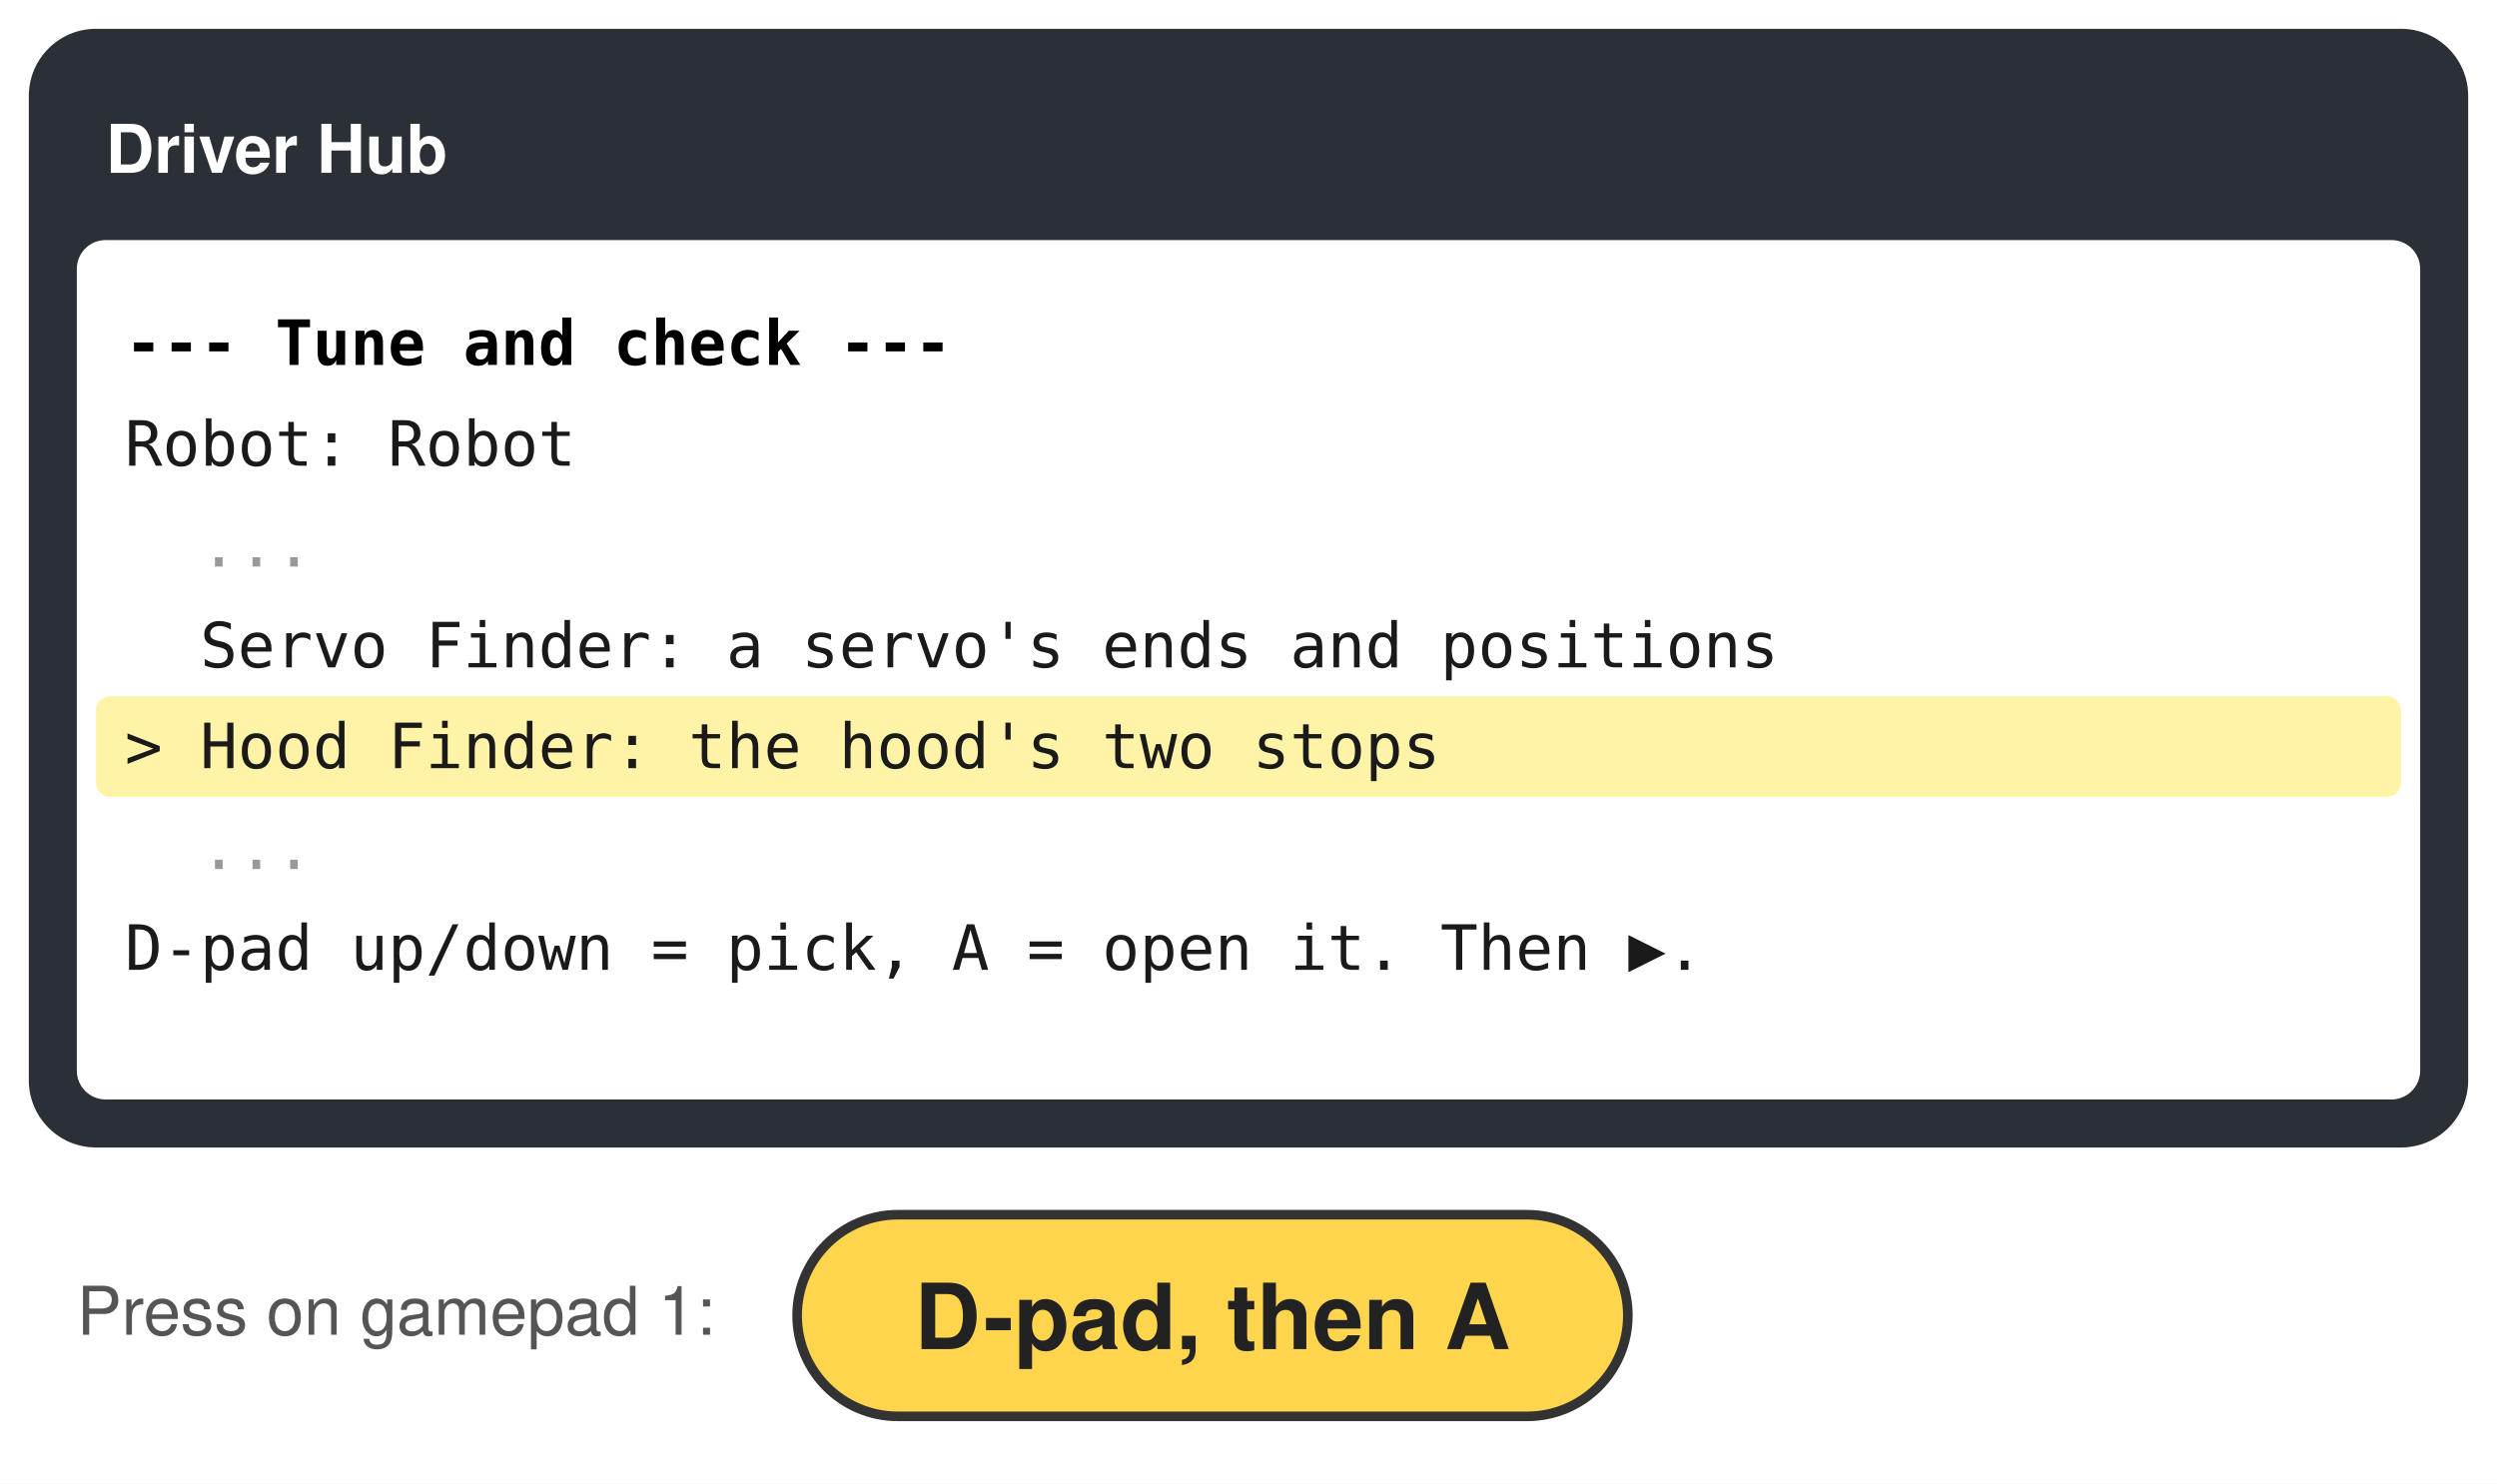
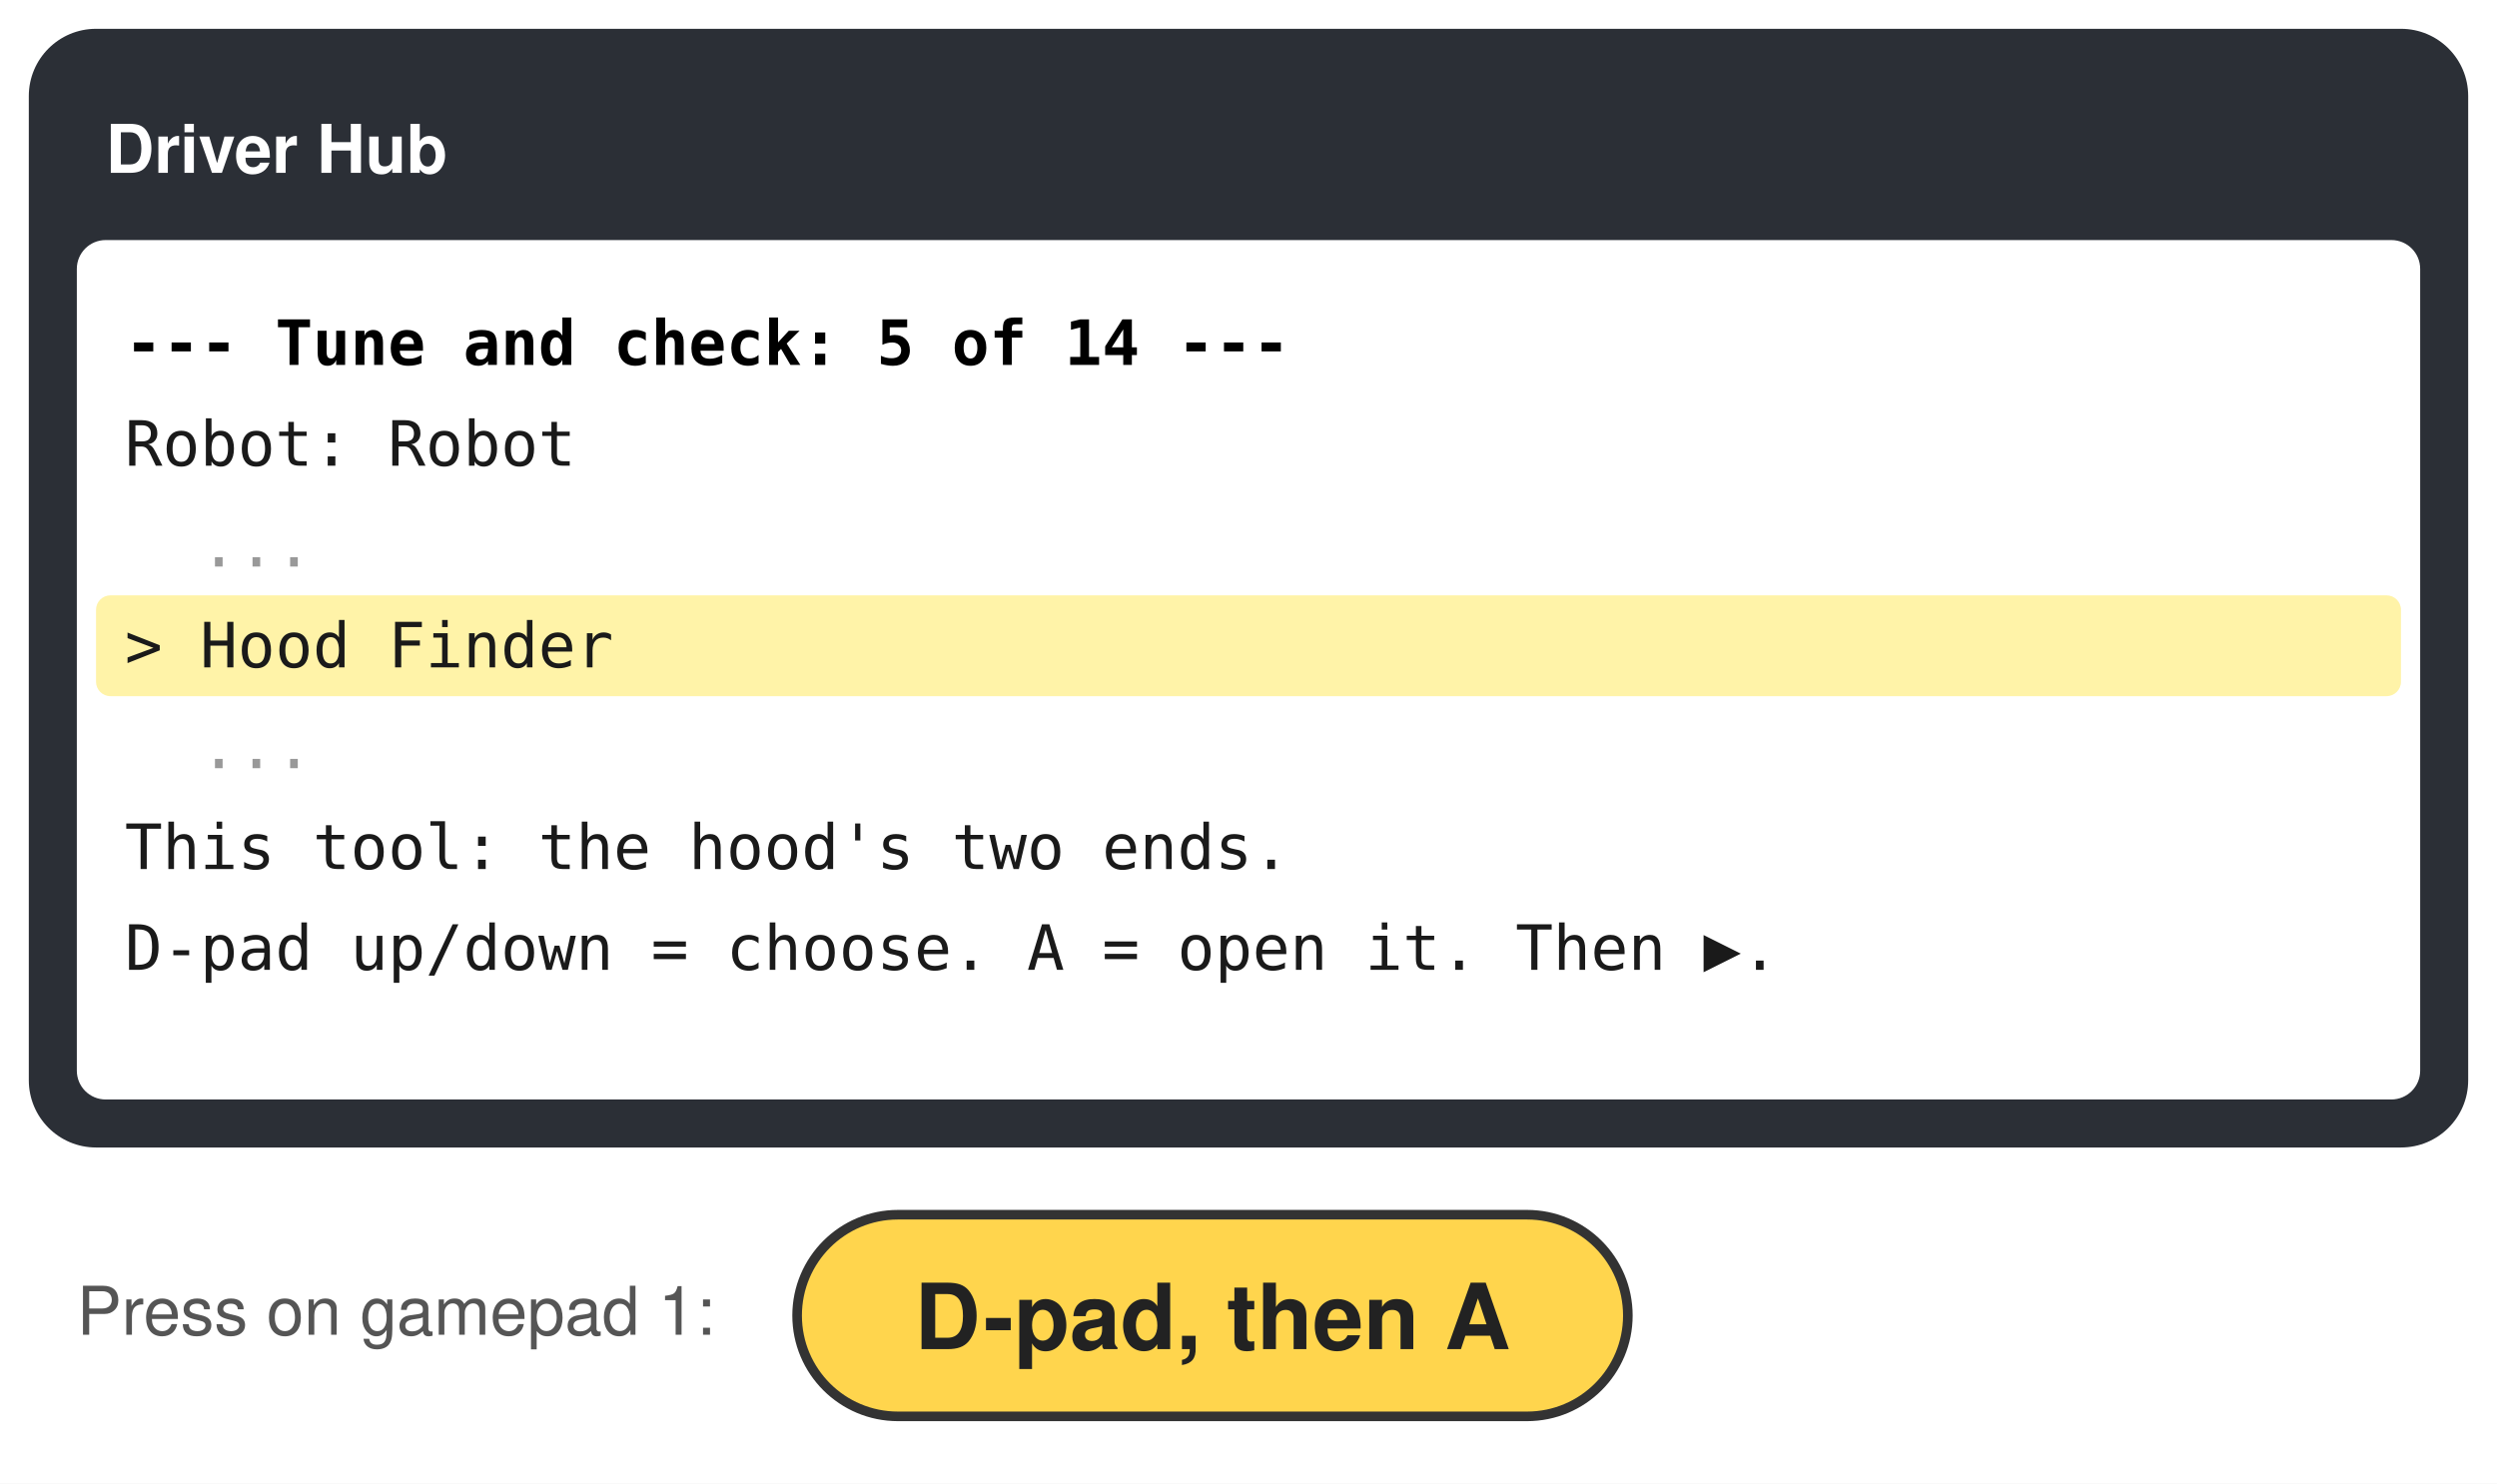
<svg xmlns="http://www.w3.org/2000/svg" viewBox="0 0 520 309" width="520" height="309" font-family="Helvetica, Arial, sans-serif" font-size="15">
  <rect width="520" height="309" fill="#ffffff" />
  <text x="16" y="278" font-size="14" fill="#555">Press on gamepad 1:</text>
  <rect x="166" y="253" width="173" height="42" rx="21" fill="#ffd54d" stroke="#333" stroke-width="2" />
  <text x="252.5" y="281" text-anchor="middle" font-size="19" font-weight="bold" fill="#222">D-pad, then A</text>
  <rect x="6" y="6" width="508" height="233" rx="14" fill="#2b2f36" />
  <text x="22" y="36" fill="#ffffff" font-size="14" font-weight="bold">Driver Hub</text>
  <rect x="16" y="50" width="488" height="179" rx="6" fill="#ffffff" />
-   <text x="26" y="76" font-family="Menlo, Consolas, monospace" font-size="13" font-weight="bold" xml:space="preserve">--- Tune and check ---</text>
+   <text x="26" y="76" font-family="Menlo, Consolas, monospace" font-size="13" font-weight="bold" xml:space="preserve">--- Tune and check: 5 of 14 ---</text>
  <text x="26" y="97" font-family="Menlo, Consolas, monospace" font-size="13" fill="#1a1a1a" xml:space="preserve">Robot: Robot</text>
  <text x="26" y="118" font-family="Menlo, Consolas, monospace" font-size="13" fill="#999" xml:space="preserve">  ...</text>
-   <text x="26" y="139" font-family="Menlo, Consolas, monospace" font-size="13" fill="#1a1a1a" xml:space="preserve">  Servo Finder: a servo's ends and positions</text>
-   <rect x="20" y="145" width="480" height="21" rx="3" fill="#fff3a8" />
-   <text x="26" y="160" font-family="Menlo, Consolas, monospace" font-size="13" fill="#1a1a1a" xml:space="preserve">&gt; Hood Finder: the hood's two stops</text>
-   <text x="26" y="181" font-family="Menlo, Consolas, monospace" font-size="13" fill="#999" xml:space="preserve">  ...</text>
-   <text x="26" y="202" font-family="Menlo, Consolas, monospace" font-size="13" fill="#1a1a1a" xml:space="preserve">D-pad up/down = pick, A = open it. Then ▶.</text>
+   <rect x="20" y="124" width="480" height="21" rx="3" fill="#fff3a8" />
+   <text x="26" y="139" font-family="Menlo, Consolas, monospace" font-size="13" fill="#1a1a1a" xml:space="preserve">&gt; Hood Finder</text>
+   <text x="26" y="160" font-family="Menlo, Consolas, monospace" font-size="13" fill="#999" xml:space="preserve">  ...</text>
+   <text x="26" y="181" font-family="Menlo, Consolas, monospace" font-size="13" fill="#1a1a1a" xml:space="preserve">This tool: the hood's two ends.</text>
+   <text x="26" y="202" font-family="Menlo, Consolas, monospace" font-size="13" fill="#1a1a1a" xml:space="preserve">D-pad up/down = choose. A = open it. Then ▶.</text>
</svg>
